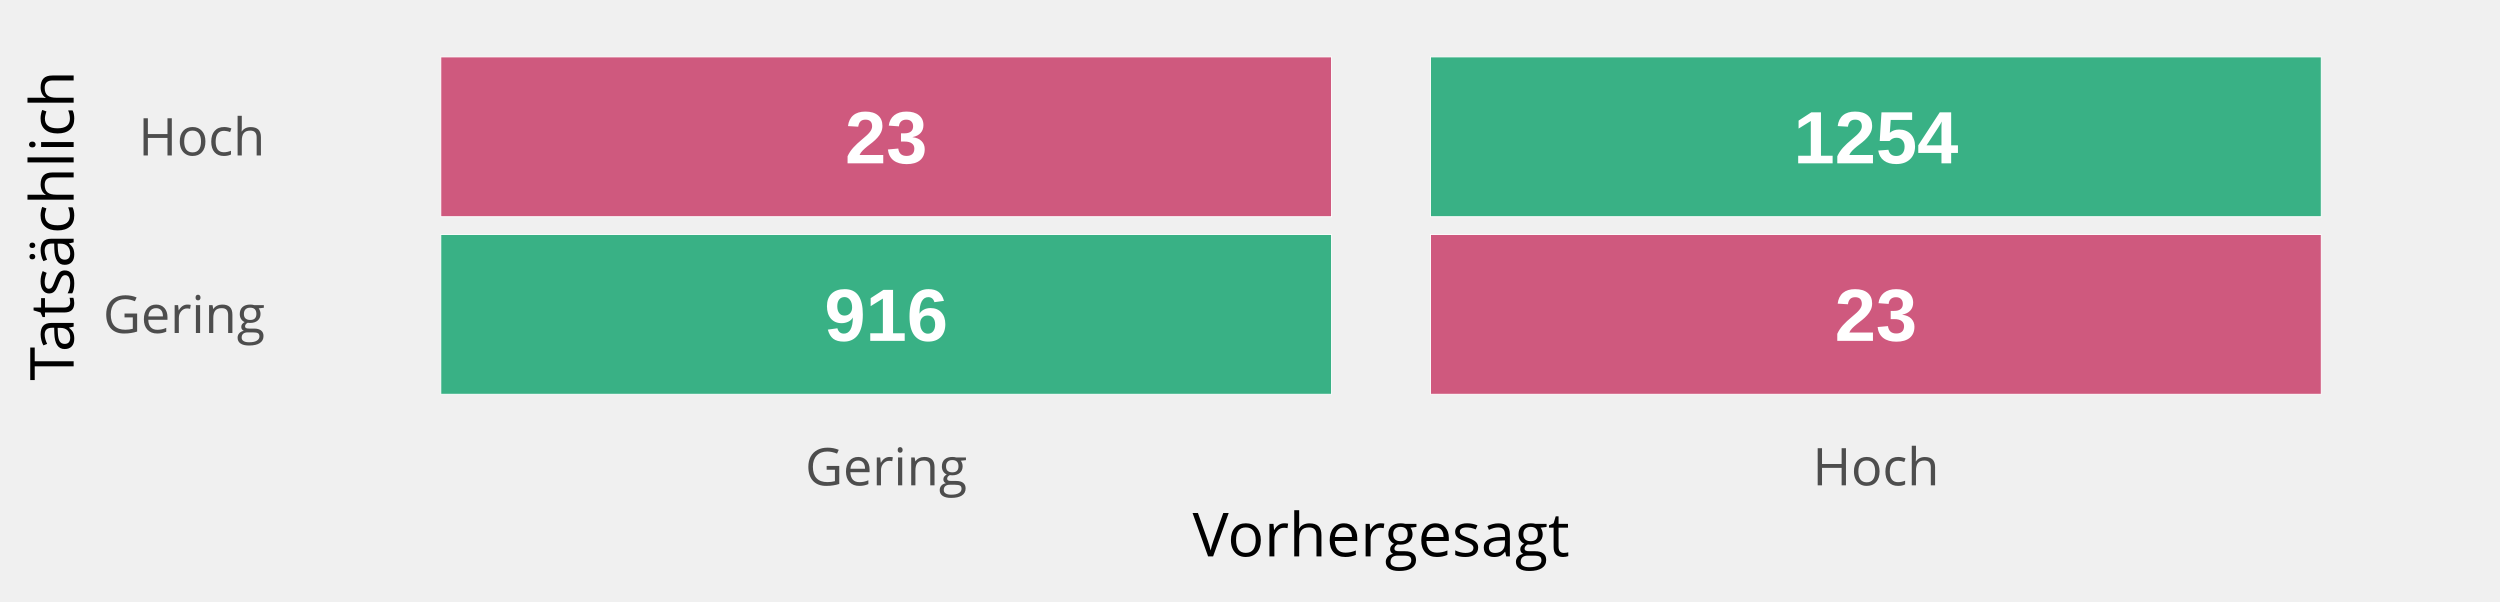
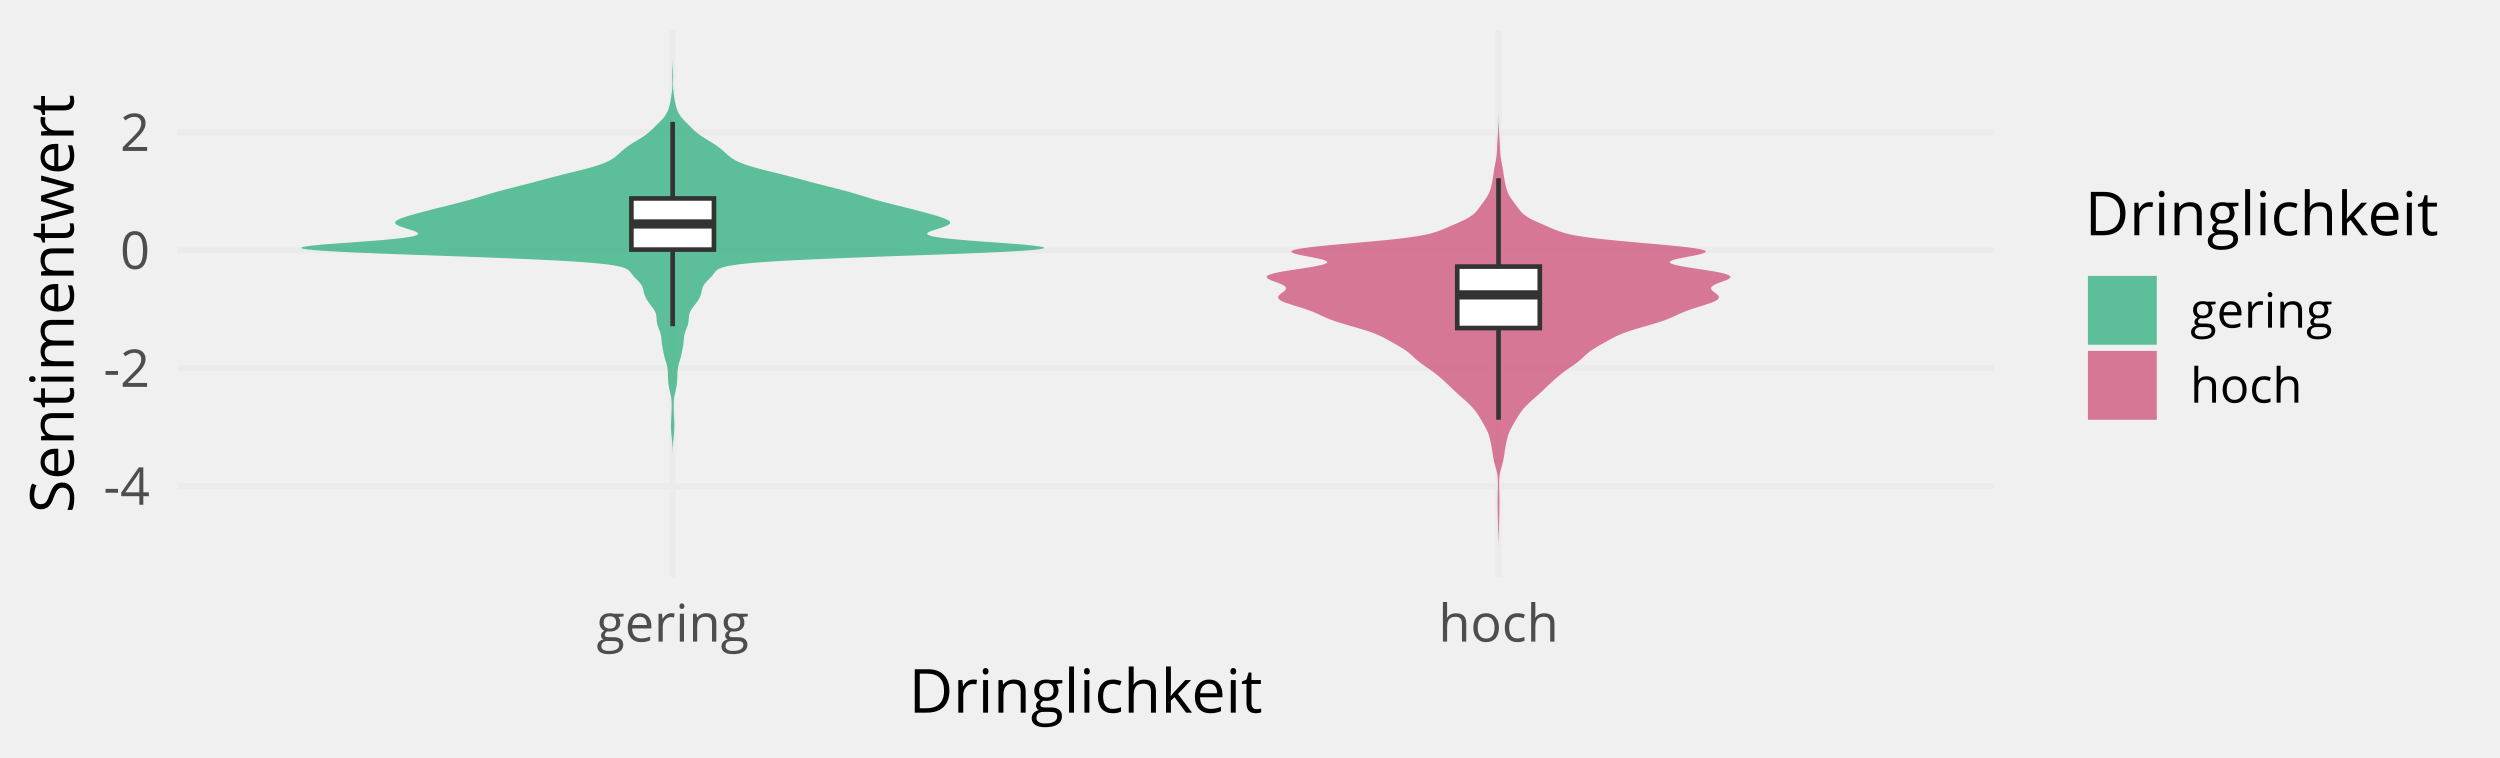
- <svg xmlns="http://www.w3.org/2000/svg" width="576.00pt" height="138.53pt" viewBox="0 0 576.00 138.53">
+ <svg xmlns="http://www.w3.org/2000/svg" width="576.00pt" height="174.53pt" viewBox="0 0 576.00 174.53">
  <g class="svglite">
    <defs>
      <style type="text/css">
    .svglite line, .svglite polyline, .svglite polygon, .svglite path, .svglite rect, .svglite circle {
      fill: none;
      stroke: #000000;
      stroke-linecap: round;
      stroke-linejoin: round;
      stroke-miterlimit: 10.00;
    }
    .svglite text {
      white-space: pre;
    }
    .svglite g.glyphgroup path {
      fill: inherit;
      stroke: none;
    }
  </style>
    </defs>
    <rect width="100%" height="100%" style="stroke: none; fill: none;" />
    <defs>
-       <clipPath id="cpMC4wMHw1NzYuMDB8MC4wMHwxMzguNTM=">
-         <rect x="0.00" y="0.00" width="576.00" height="138.53" />
+       <clipPath id="cpMC4wMHw1NzYuMDB8MC4wMHwxNzQuNTM=">
+         <rect x="0.00" y="0.00" width="576.00" height="174.53" />
      </clipPath>
    </defs>
-     <g clip-path="url(#cpMC4wMHw1NzYuMDB8MC4wMHwxMzguNTM=)">
-       <rect x="0.00" y="0.00" width="576.00" height="138.53" style="stroke-width: 1.36; stroke: none;" />
+     <g clip-path="url(#cpMC4wMHw1NzYuMDB8MC4wMHwxNzQuNTM=)">
+       <rect x="0" y="0" width="576.00" height="174.53" style="stroke-width: 1.36; stroke: none;" />
    </g>
    <defs>
-       <clipPath id="cpNjcuMzZ8NTY5LjAzfDYuOTd8OTYuOTg=">
-         <rect x="67.36" y="6.97" width="501.67" height="90.01" />
+       <clipPath id="cpNDAuODF8NDU5LjQzfDYuOTd8MTMyLjk4">
+         <rect x="40.81" y="6.97" width="418.62" height="126.01" />
      </clipPath>
    </defs>
-     <g clip-path="url(#cpNjcuMzZ8NTY5LjAzfDYuOTd8OTYuOTg=)">
-       <rect x="67.36" y="6.97" width="501.67" height="90.01" style="stroke-width: 1.36; stroke: none;" />
-       <rect x="329.59" y="13.11" width="205.23" height="36.82" style="stroke-width: 0.21; stroke: #FFFFFF; stroke-linecap: butt; stroke-linejoin: miter; fill: #39B185;" />
-       <rect x="101.56" y="13.11" width="205.23" height="36.82" style="stroke-width: 0.21; stroke: #FFFFFF; stroke-linecap: butt; stroke-linejoin: miter; fill: #CF597E;" />
-       <rect x="329.59" y="54.02" width="205.23" height="36.82" style="stroke-width: 0.21; stroke: #FFFFFF; stroke-linecap: butt; stroke-linejoin: miter; fill: #CF597E;" />
-       <rect x="101.56" y="54.02" width="205.23" height="36.82" style="stroke-width: 0.21; stroke: #FFFFFF; stroke-linecap: butt; stroke-linejoin: miter; fill: #39B185;" />
-       <text x="432.21" y="37.63" text-anchor="middle" style="font-size: 17.07px; font-weight: bold;fill: #FFFFFF; font-family: &quot;Arial&quot;;" textLength="37.94px" lengthAdjust="spacingAndGlyphs">1254</text>
-       <text x="204.18" y="37.63" text-anchor="middle" style="font-size: 17.07px; font-weight: bold;fill: #FFFFFF; font-family: &quot;Arial&quot;;" textLength="18.97px" lengthAdjust="spacingAndGlyphs">23</text>
-       <text x="432.21" y="78.54" text-anchor="middle" style="font-size: 17.07px; font-weight: bold;fill: #FFFFFF; font-family: &quot;Arial&quot;;" textLength="18.97px" lengthAdjust="spacingAndGlyphs">23</text>
-       <text x="204.18" y="78.54" text-anchor="middle" style="font-size: 17.07px; font-weight: bold;fill: #FFFFFF; font-family: &quot;Arial&quot;;" textLength="28.45px" lengthAdjust="spacingAndGlyphs">916</text>
+     <g clip-path="url(#cpNDAuODF8NDU5LjQzfDYuOTd8MTMyLjk4)">
+       <rect x="40.81" y="6.97" width="418.62" height="126.01" style="stroke-width: 1.36; stroke: none;" />
+       <polyline points="40.81,112.02 459.43,112.02 " style="stroke-width: 1.36; stroke: #EBEBEB; stroke-linecap: butt;" />
+       <polyline points="40.81,84.84 459.43,84.84 " style="stroke-width: 1.36; stroke: #EBEBEB; stroke-linecap: butt;" />
+       <polyline points="40.81,57.67 459.43,57.67 " style="stroke-width: 1.36; stroke: #EBEBEB; stroke-linecap: butt;" />
+       <polyline points="40.81,30.50 459.43,30.50 " style="stroke-width: 1.36; stroke: #EBEBEB; stroke-linecap: butt;" />
+       <polyline points="154.98,132.98 154.98,6.97 " style="stroke-width: 1.36; stroke: #EBEBEB; stroke-linecap: butt;" />
+       <polyline points="345.26,132.98 345.26,6.97 " style="stroke-width: 1.36; stroke: #EBEBEB; stroke-linecap: butt;" />
+       <polygon points="154.98,105.37 154.98,105.18 154.98,105.00 154.98,104.82 154.98,104.64 154.97,104.46 154.97,104.28 154.97,104.10 154.97,103.91 154.96,103.73 154.96,103.55 154.95,103.37 154.95,103.19 154.94,103.01 154.93,102.83 154.92,102.65 154.91,102.46 154.90,102.28 154.89,102.10 154.87,101.92 154.86,101.74 154.84,101.56 154.82,101.38 154.81,101.19 154.79,101.01 154.77,100.83 154.75,100.65 154.73,100.47 154.71,100.29 154.69,100.11 154.68,99.93 154.66,99.74 154.64,99.56 154.63,99.38 154.62,99.20 154.61,99.02 154.60,98.84 154.59,98.66 154.59,98.47 154.59,98.29 154.59,98.11 154.59,97.93 154.60,97.75 154.60,97.57 154.61,97.39 154.62,97.21 154.63,97.02 154.63,96.84 154.64,96.66 154.65,96.48 154.66,96.30 154.67,96.12 154.68,95.94 154.69,95.75 154.69,95.57 154.70,95.39 154.71,95.21 154.71,95.03 154.72,94.85 154.72,94.67 154.73,94.49 154.73,94.30 154.74,94.12 154.74,93.94 154.75,93.76 154.75,93.58 154.75,93.40 154.75,93.22 154.75,93.03 154.75,92.85 154.74,92.67 154.73,92.49 154.72,92.31 154.71,92.13 154.69,91.95 154.67,91.77 154.64,91.58 154.61,91.40 154.57,91.22 154.53,91.04 154.49,90.86 154.45,90.68 154.41,90.50 154.36,90.31 154.32,90.13 154.28,89.95 154.24,89.77 154.20,89.59 154.16,89.41 154.12,89.23 154.09,89.04 154.06,88.86 154.03,88.68 154.01,88.50 153.99,88.32 153.97,88.14 153.95,87.96 153.94,87.78 153.93,87.59 153.92,87.41 153.91,87.23 153.90,87.05 153.90,86.87 153.89,86.69 153.89,86.51 153.89,86.32 153.88,86.14 153.88,85.96 153.87,85.78 153.86,85.60 153.85,85.42 153.83,85.24 153.81,85.06 153.78,84.87 153.76,84.69 153.72,84.51 153.68,84.33 153.64,84.15 153.60,83.97 153.55,83.79 153.49,83.60 153.44,83.42 153.38,83.24 153.33,83.06 153.27,82.88 153.22,82.70 153.17,82.52 153.11,82.34 153.07,82.15 153.02,81.97 152.98,81.79 152.94,81.61 152.90,81.43 152.87,81.25 152.83,81.07 152.80,80.88 152.76,80.70 152.73,80.52 152.70,80.34 152.66,80.16 152.63,79.98 152.60,79.80 152.57,79.62 152.54,79.43 152.51,79.25 152.49,79.07 152.47,78.89 152.45,78.71 152.43,78.53 152.42,78.35 152.40,78.16 152.38,77.98 152.36,77.80 152.34,77.62 152.31,77.44 152.28,77.26 152.24,77.08 152.19,76.90 152.14,76.71 152.09,76.53 152.03,76.35 151.96,76.17 151.89,75.99 151.82,75.81 151.75,75.63 151.69,75.44 151.62,75.26 151.56,75.08 151.50,74.90 151.45,74.72 151.41,74.54 151.37,74.36 151.34,74.18 151.32,73.99 151.30,73.81 151.28,73.63 151.27,73.45 151.26,73.27 151.25,73.09 151.23,72.91 151.20,72.72 151.17,72.54 151.13,72.36 151.07,72.18 151.01,72.00 150.93,71.82 150.84,71.64 150.74,71.46 150.63,71.27 150.51,71.09 150.38,70.91 150.24,70.73 150.11,70.55 149.97,70.37 149.83,70.19 149.69,70.00 149.56,69.82 149.43,69.64 149.30,69.46 149.18,69.28 149.06,69.10 148.95,68.92 148.85,68.74 148.76,68.55 148.67,68.37 148.60,68.19 148.53,68.01 148.47,67.83 148.42,67.65 148.37,67.47 148.33,67.28 148.29,67.10 148.25,66.92 148.22,66.74 148.17,66.56 148.12,66.38 148.05,66.20 147.98,66.01 147.89,65.83 147.78,65.65 147.66,65.47 147.52,65.29 147.37,65.11 147.21,64.93 147.04,64.75 146.86,64.56 146.68,64.38 146.50,64.20 146.32,64.02 146.15,63.84 145.98,63.66 145.83,63.48 145.69,63.29 145.55,63.11 145.41,62.93 145.28,62.75 145.13,62.57 144.95,62.39 144.74,62.21 144.47,62.03 144.11,61.84 143.64,61.66 143.03,61.48 142.24,61.30 141.23,61.12 139.96,60.94 138.40,60.76 136.51,60.57 134.18,60.39 131.45,60.21 128.31,60.03 124.75,59.85 120.79,59.67 116.46,59.49 111.82,59.31 106.94,59.12 101.90,58.94 96.84,58.76 91.90,58.58 87.18,58.40 82.83,58.22 78.94,58.04 75.61,57.85 72.92,57.67 70.94,57.49 69.78,57.31 69.35,57.13 69.60,56.95 70.47,56.77 71.86,56.59 73.69,56.40 75.85,56.22 78.24,56.04 80.74,55.86 83.24,55.68 85.64,55.50 87.88,55.32 89.90,55.13 91.67,54.95 93.16,54.77 94.36,54.59 95.27,54.41 95.88,54.23 96.22,54.05 96.34,53.87 96.27,53.68 96.03,53.50 95.66,53.32 95.18,53.14 94.64,52.96 94.06,52.78 93.47,52.60 92.91,52.41 92.39,52.23 91.94,52.05 91.57,51.87 91.29,51.69 91.10,51.51 91.03,51.33 91.06,51.15 91.20,50.96 91.44,50.78 91.75,50.60 92.15,50.42 92.60,50.24 93.12,50.06 93.67,49.88 94.26,49.69 94.88,49.51 95.52,49.33 96.18,49.15 96.84,48.97 97.52,48.79 98.21,48.61 98.90,48.43 99.61,48.24 100.32,48.06 101.04,47.88 101.77,47.70 102.50,47.52 103.23,47.34 103.96,47.16 104.68,46.97 105.39,46.79 106.09,46.61 106.78,46.43 107.45,46.25 108.10,46.07 108.73,45.89 109.35,45.71 109.95,45.52 110.55,45.34 111.14,45.16 111.74,44.98 112.34,44.80 112.94,44.62 113.57,44.44 114.20,44.25 114.86,44.07 115.53,43.89 116.21,43.71 116.91,43.53 117.62,43.35 118.34,43.17 119.06,42.99 119.78,42.80 120.49,42.62 121.20,42.44 121.90,42.26 122.60,42.08 123.28,41.90 123.96,41.72 124.63,41.53 125.31,41.35 125.99,41.17 126.67,40.99 127.36,40.81 128.05,40.63 128.76,40.45 129.48,40.26 130.21,40.08 130.94,39.90 131.68,39.72 132.41,39.54 133.14,39.36 133.86,39.18 134.57,39.00 135.26,38.81 135.92,38.63 136.55,38.45 137.16,38.27 137.73,38.09 138.27,37.91 138.77,37.73 139.23,37.54 139.66,37.36 140.05,37.18 140.41,37.00 140.74,36.82 141.04,36.64 141.32,36.46 141.57,36.28 141.81,36.09 142.04,35.91 142.25,35.73 142.46,35.55 142.66,35.37 142.86,35.19 143.06,35.01 143.26,34.82 143.46,34.64 143.68,34.46 143.90,34.28 144.12,34.10 144.36,33.92 144.61,33.74 144.86,33.56 145.13,33.37 145.41,33.19 145.69,33.01 145.98,32.83 146.28,32.65 146.58,32.47 146.88,32.29 147.18,32.10 147.48,31.92 147.77,31.74 148.06,31.56 148.33,31.38 148.60,31.20 148.85,31.02 149.09,30.84 149.32,30.65 149.53,30.47 149.74,30.29 149.94,30.11 150.13,29.93 150.31,29.75 150.49,29.57 150.67,29.38 150.86,29.20 151.04,29.02 151.22,28.84 151.41,28.66 151.59,28.48 151.78,28.30 151.96,28.12 152.15,27.93 152.32,27.75 152.49,27.57 152.66,27.39 152.82,27.21 152.97,27.03 153.11,26.85 153.24,26.66 153.36,26.48 153.47,26.30 153.57,26.12 153.67,25.94 153.75,25.76 153.84,25.58 153.91,25.40 153.98,25.21 154.04,25.03 154.10,24.85 154.16,24.67 154.21,24.49 154.26,24.31 154.30,24.13 154.34,23.94 154.38,23.76 154.42,23.58 154.46,23.40 154.49,23.22 154.52,23.04 154.55,22.86 154.58,22.68 154.61,22.49 154.64,22.31 154.67,22.13 154.69,21.95 154.72,21.77 154.74,21.59 154.77,21.41 154.79,21.22 154.81,21.04 154.83,20.86 154.85,20.68 154.87,20.50 154.88,20.32 154.89,20.14 154.90,19.96 154.91,19.77 154.91,19.59 154.91,19.41 154.91,19.23 154.91,19.05 154.91,18.87 154.91,18.69 154.90,18.50 154.90,18.32 154.89,18.14 154.89,17.96 154.89,17.78 154.89,17.60 154.88,17.42 154.88,17.23 154.89,17.05 154.89,16.87 154.89,16.69 154.90,16.51 154.90,16.33 154.91,16.15 154.91,15.97 154.92,15.78 154.93,15.60 154.93,15.42 154.94,15.24 154.95,15.06 154.95,14.88 154.96,14.70 154.96,14.51 154.97,14.33 154.97,14.15 154.97,13.97 154.97,13.79 154.97,13.61 154.98,13.43 154.98,13.25 154.98,13.06 154.98,12.88 154.98,12.70 154.98,12.70 154.98,12.88 154.98,13.06 154.98,13.25 154.98,13.43 154.99,13.61 154.99,13.79 154.99,13.97 154.99,14.15 154.99,14.33 155.00,14.51 155.00,14.70 155.01,14.88 155.01,15.06 155.02,15.24 155.03,15.42 155.03,15.60 155.04,15.78 155.05,15.97 155.05,16.15 155.06,16.33 155.06,16.51 155.07,16.69 155.07,16.87 155.07,17.05 155.08,17.23 155.08,17.42 155.07,17.60 155.07,17.78 155.07,17.96 155.07,18.14 155.06,18.32 155.06,18.50 155.05,18.69 155.05,18.87 155.05,19.05 155.05,19.23 155.05,19.41 155.05,19.59 155.05,19.77 155.06,19.96 155.07,20.14 155.08,20.32 155.09,20.50 155.11,20.68 155.13,20.86 155.15,21.04 155.17,21.22 155.19,21.41 155.22,21.59 155.24,21.77 155.27,21.95 155.29,22.13 155.32,22.31 155.35,22.49 155.38,22.68 155.41,22.86 155.44,23.04 155.47,23.22 155.50,23.40 155.54,23.58 155.58,23.76 155.62,23.94 155.66,24.13 155.70,24.31 155.75,24.49 155.80,24.67 155.86,24.85 155.92,25.03 155.98,25.21 156.05,25.40 156.12,25.58 156.21,25.76 156.29,25.94 156.39,26.12 156.49,26.30 156.60,26.48 156.72,26.66 156.85,26.85 156.99,27.03 157.14,27.21 157.30,27.39 157.47,27.57 157.64,27.75 157.81,27.93 158.00,28.12 158.18,28.30 158.37,28.48 158.55,28.66 158.74,28.84 158.92,29.02 159.10,29.20 159.29,29.38 159.47,29.57 159.65,29.75 159.83,29.93 160.02,30.11 160.22,30.29 160.43,30.47 160.64,30.65 160.87,30.84 161.11,31.02 161.36,31.20 161.63,31.38 161.90,31.56 162.19,31.74 162.48,31.92 162.78,32.10 163.08,32.29 163.38,32.47 163.68,32.65 163.98,32.83 164.27,33.01 164.55,33.19 164.83,33.37 165.09,33.56 165.35,33.74 165.60,33.92 165.84,34.10 166.06,34.28 166.28,34.46 166.50,34.64 166.70,34.82 166.90,35.01 167.10,35.19 167.30,35.37 167.50,35.55 167.71,35.73 167.92,35.91 168.15,36.09 168.39,36.28 168.64,36.46 168.92,36.64 169.22,36.82 169.55,37.00 169.91,37.18 170.30,37.36 170.73,37.54 171.19,37.73 171.69,37.91 172.23,38.09 172.80,38.27 173.41,38.45 174.04,38.63 174.70,38.81 175.39,39.00 176.10,39.18 176.82,39.36 177.55,39.54 178.28,39.72 179.02,39.90 179.75,40.08 180.48,40.26 181.20,40.45 181.91,40.63 182.60,40.81 183.29,40.99 183.97,41.17 184.65,41.35 185.33,41.53 186.00,41.72 186.68,41.90 187.36,42.08 188.06,42.26 188.76,42.44 189.47,42.62 190.18,42.80 190.90,42.99 191.62,43.17 192.34,43.35 193.05,43.53 193.75,43.71 194.43,43.89 195.10,44.07 195.76,44.25 196.39,44.44 197.02,44.62 197.62,44.80 198.22,44.98 198.82,45.16 199.41,45.34 200.01,45.52 200.61,45.71 201.23,45.89 201.86,46.07 202.51,46.25 203.18,46.43 203.87,46.61 204.57,46.79 205.28,46.97 206.00,47.16 206.73,47.34 207.46,47.52 208.19,47.70 208.92,47.88 209.64,48.06 210.35,48.24 211.06,48.43 211.75,48.61 212.44,48.79 213.12,48.97 213.78,49.15 214.44,49.33 215.08,49.51 215.70,49.69 216.29,49.88 216.84,50.06 217.36,50.24 217.81,50.42 218.21,50.60 218.52,50.78 218.76,50.96 218.90,51.15 218.93,51.33 218.86,51.51 218.67,51.69 218.39,51.87 218.02,52.05 217.57,52.23 217.05,52.41 216.49,52.60 215.90,52.78 215.32,52.96 214.78,53.14 214.30,53.32 213.93,53.50 213.69,53.68 213.62,53.87 213.74,54.05 214.08,54.23 214.69,54.41 215.60,54.59 216.80,54.77 218.29,54.95 220.06,55.13 222.08,55.32 224.32,55.50 226.72,55.68 229.22,55.86 231.72,56.04 234.11,56.22 236.27,56.40 238.10,56.59 239.49,56.77 240.36,56.95 240.61,57.13 240.18,57.31 239.02,57.49 237.04,57.67 234.35,57.85 231.02,58.04 227.13,58.22 222.78,58.40 218.06,58.58 213.12,58.76 208.06,58.94 203.02,59.12 198.14,59.31 193.50,59.49 189.17,59.67 185.21,59.85 181.65,60.03 178.51,60.21 175.78,60.39 173.45,60.57 171.56,60.76 170.00,60.94 168.73,61.12 167.72,61.30 166.93,61.48 166.32,61.66 165.85,61.84 165.49,62.03 165.22,62.21 165.01,62.39 164.83,62.57 164.68,62.75 164.55,62.93 164.41,63.11 164.27,63.29 164.13,63.48 163.98,63.66 163.81,63.84 163.64,64.02 163.46,64.20 163.28,64.38 163.10,64.56 162.92,64.75 162.75,64.93 162.59,65.11 162.44,65.29 162.30,65.47 162.18,65.65 162.07,65.83 161.98,66.01 161.90,66.20 161.84,66.38 161.79,66.56 161.74,66.74 161.71,66.92 161.67,67.10 161.63,67.28 161.59,67.47 161.54,67.65 161.49,67.83 161.43,68.01 161.36,68.19 161.29,68.37 161.20,68.55 161.11,68.74 161.00,68.92 160.90,69.10 160.78,69.28 160.66,69.46 160.53,69.64 160.40,69.82 160.27,70.00 160.13,70.19 159.99,70.37 159.85,70.55 159.72,70.73 159.58,70.91 159.45,71.09 159.33,71.27 159.22,71.46 159.12,71.64 159.03,71.82 158.95,72.00 158.89,72.18 158.83,72.36 158.79,72.54 158.76,72.72 158.73,72.91 158.71,73.09 158.70,73.27 158.69,73.45 158.67,73.63 158.66,73.81 158.64,73.99 158.62,74.18 158.59,74.36 158.55,74.54 158.51,74.72 158.46,74.90 158.40,75.08 158.34,75.26 158.27,75.44 158.21,75.63 158.14,75.81 158.07,75.99 158.00,76.17 157.93,76.35 157.87,76.53 157.82,76.71 157.77,76.90 157.72,77.08 157.68,77.26 157.65,77.44 157.62,77.62 157.60,77.80 157.58,77.98 157.56,78.16 157.54,78.35 157.53,78.53 157.51,78.71 157.49,78.89 157.47,79.07 157.45,79.25 157.42,79.43 157.39,79.62 157.36,79.80 157.33,79.98 157.30,80.16 157.26,80.34 157.23,80.52 157.20,80.70 157.16,80.88 157.13,81.07 157.09,81.25 157.06,81.43 157.02,81.61 156.98,81.79 156.94,81.97 156.89,82.15 156.85,82.34 156.79,82.52 156.74,82.70 156.69,82.88 156.63,83.06 156.58,83.24 156.52,83.42 156.47,83.60 156.41,83.79 156.36,83.97 156.32,84.15 156.28,84.33 156.24,84.51 156.20,84.69 156.18,84.87 156.15,85.06 156.13,85.24 156.11,85.42 156.10,85.60 156.09,85.78 156.08,85.96 156.08,86.14 156.07,86.32 156.07,86.51 156.07,86.69 156.06,86.87 156.06,87.05 156.05,87.23 156.04,87.41 156.03,87.59 156.02,87.78 156.01,87.96 155.99,88.14 155.97,88.32 155.95,88.50 155.93,88.68 155.90,88.86 155.87,89.04 155.84,89.23 155.80,89.41 155.76,89.59 155.72,89.77 155.68,89.95 155.64,90.13 155.60,90.31 155.55,90.50 155.51,90.68 155.47,90.86 155.43,91.04 155.39,91.22 155.35,91.40 155.32,91.58 155.29,91.77 155.27,91.95 155.25,92.13 155.24,92.31 155.23,92.49 155.22,92.67 155.21,92.85 155.21,93.03 155.21,93.22 155.21,93.40 155.21,93.58 155.21,93.76 155.22,93.94 155.22,94.12 155.23,94.30 155.23,94.49 155.24,94.67 155.24,94.85 155.25,95.03 155.25,95.21 155.26,95.39 155.27,95.57 155.27,95.75 155.28,95.94 155.29,96.12 155.30,96.30 155.31,96.48 155.32,96.66 155.33,96.84 155.33,97.02 155.34,97.21 155.35,97.39 155.36,97.57 155.36,97.75 155.37,97.93 155.37,98.11 155.37,98.29 155.37,98.47 155.37,98.66 155.36,98.84 155.35,99.02 155.34,99.20 155.33,99.38 155.32,99.56 155.30,99.74 155.28,99.93 155.27,100.11 155.25,100.29 155.23,100.47 155.21,100.65 155.19,100.83 155.17,101.01 155.15,101.19 155.14,101.38 155.12,101.56 155.10,101.74 155.09,101.92 155.07,102.10 155.06,102.28 155.05,102.46 155.04,102.65 155.03,102.83 155.02,103.01 155.01,103.19 155.01,103.37 155.00,103.55 155.00,103.73 154.99,103.91 154.99,104.10 154.99,104.28 154.99,104.46 154.98,104.64 154.98,104.82 154.98,105.00 154.98,105.18 154.98,105.37 154.98,105.37 " style="stroke-width: 1.07; stroke: none; stroke-linecap: butt; fill: #39B185; fill-opacity: 0.80;" />
+       <polygon points="345.26,127.25 345.26,127.05 345.26,126.85 345.26,126.65 345.26,126.45 345.26,126.25 345.26,126.05 345.25,125.85 345.25,125.65 345.25,125.45 345.25,125.25 345.25,125.05 345.24,124.85 345.24,124.65 345.23,124.45 345.23,124.25 345.22,124.05 345.22,123.85 345.21,123.65 345.21,123.45 345.20,123.25 345.20,123.05 345.19,122.85 345.19,122.65 345.18,122.45 345.17,122.25 345.17,122.05 345.16,121.85 345.16,121.65 345.16,121.45 345.15,121.25 345.15,121.05 345.14,120.85 345.14,120.65 345.13,120.45 345.13,120.25 345.12,120.05 345.12,119.85 345.11,119.65 345.11,119.44 345.10,119.24 345.10,119.04 345.09,118.84 345.09,118.64 345.08,118.44 345.08,118.24 345.07,118.04 345.07,117.84 345.07,117.64 345.06,117.44 345.06,117.24 345.06,117.04 345.06,116.84 345.06,116.64 345.05,116.44 345.05,116.24 345.05,116.04 345.05,115.84 345.05,115.64 345.05,115.44 345.05,115.24 345.06,115.04 345.06,114.84 345.06,114.64 345.06,114.44 345.06,114.24 345.07,114.04 345.07,113.84 345.07,113.64 345.08,113.44 345.08,113.24 345.09,113.04 345.09,112.84 345.10,112.64 345.10,112.44 345.11,112.24 345.11,112.04 345.12,111.84 345.12,111.64 345.12,111.44 345.12,111.23 345.12,111.03 345.12,110.83 345.11,110.63 345.11,110.43 345.09,110.23 345.08,110.03 345.06,109.83 345.04,109.63 345.01,109.43 344.97,109.23 344.93,109.03 344.89,108.83 344.85,108.63 344.80,108.43 344.74,108.23 344.69,108.03 344.63,107.83 344.57,107.63 344.52,107.43 344.46,107.23 344.40,107.03 344.35,106.83 344.30,106.63 344.25,106.43 344.21,106.23 344.16,106.03 344.12,105.83 344.08,105.63 344.05,105.43 344.02,105.23 343.98,105.03 343.95,104.83 343.92,104.63 343.89,104.43 343.86,104.23 343.83,104.03 343.80,103.83 343.77,103.63 343.74,103.43 343.71,103.23 343.67,103.02 343.63,102.82 343.60,102.62 343.56,102.42 343.52,102.22 343.48,102.02 343.43,101.82 343.39,101.62 343.34,101.42 343.30,101.22 343.25,101.02 343.19,100.82 343.14,100.62 343.08,100.42 343.02,100.22 342.95,100.02 342.87,99.82 342.79,99.62 342.71,99.42 342.62,99.22 342.52,99.02 342.42,98.82 342.32,98.62 342.21,98.42 342.10,98.22 341.99,98.02 341.87,97.82 341.76,97.62 341.64,97.42 341.53,97.22 341.41,97.02 341.30,96.82 341.18,96.62 341.06,96.42 340.95,96.22 340.82,96.02 340.70,95.82 340.57,95.62 340.44,95.42 340.30,95.22 340.16,95.02 340.01,94.81 339.86,94.61 339.70,94.41 339.53,94.21 339.35,94.01 339.17,93.81 338.99,93.61 338.79,93.41 338.60,93.21 338.39,93.01 338.18,92.81 337.97,92.61 337.75,92.41 337.53,92.21 337.30,92.01 337.08,91.81 336.85,91.61 336.62,91.41 336.40,91.21 336.17,91.01 335.95,90.81 335.73,90.61 335.51,90.41 335.30,90.21 335.08,90.01 334.87,89.81 334.66,89.61 334.46,89.41 334.25,89.21 334.04,89.01 333.83,88.81 333.62,88.61 333.40,88.41 333.19,88.21 332.97,88.01 332.75,87.81 332.53,87.61 332.31,87.41 332.08,87.21 331.85,87.01 331.61,86.81 331.37,86.60 331.13,86.40 330.88,86.20 330.63,86.00 330.36,85.80 330.09,85.60 329.82,85.40 329.54,85.20 329.25,85.00 328.96,84.80 328.67,84.60 328.37,84.40 328.08,84.20 327.80,84.00 327.52,83.80 327.25,83.60 326.99,83.40 326.74,83.20 326.50,83.00 326.27,82.80 326.05,82.60 325.84,82.40 325.62,82.20 325.41,82.00 325.20,81.80 324.97,81.60 324.74,81.40 324.50,81.20 324.24,81.00 323.96,80.80 323.67,80.60 323.37,80.40 323.05,80.20 322.72,80.00 322.38,79.80 322.03,79.60 321.68,79.40 321.33,79.20 320.98,79.00 320.62,78.80 320.26,78.60 319.90,78.39 319.54,78.19 319.17,77.99 318.78,77.79 318.38,77.59 317.96,77.39 317.52,77.19 317.05,76.99 316.55,76.79 316.02,76.59 315.45,76.39 314.86,76.19 314.24,75.99 313.58,75.79 312.91,75.59 312.23,75.39 311.53,75.19 310.83,74.99 310.14,74.79 309.47,74.59 308.81,74.39 308.18,74.19 307.58,73.99 307.01,73.79 306.48,73.59 305.97,73.39 305.50,73.19 305.04,72.99 304.61,72.79 304.18,72.59 303.75,72.39 303.30,72.19 302.84,71.99 302.35,71.79 301.83,71.59 301.28,71.39 300.70,71.19 300.08,70.99 299.44,70.79 298.79,70.59 298.14,70.39 297.50,70.18 296.89,69.98 296.32,69.78 295.81,69.58 295.36,69.38 295.01,69.18 294.74,68.98 294.57,68.78 294.49,68.58 294.50,68.38 294.59,68.18 294.75,67.98 294.96,67.78 295.22,67.58 295.49,67.38 295.75,67.18 295.98,66.98 296.16,66.78 296.27,66.58 296.30,66.38 296.23,66.18 296.07,65.98 295.79,65.78 295.42,65.58 294.97,65.38 294.47,65.18 293.93,64.98 293.39,64.78 292.88,64.58 292.43,64.38 292.08,64.18 291.87,63.98 291.82,63.78 291.94,63.58 292.25,63.38 292.76,63.18 293.46,62.98 294.34,62.78 295.39,62.58 296.58,62.38 297.85,62.18 299.17,61.98 300.49,61.77 301.75,61.57 302.91,61.37 303.94,61.17 304.78,60.97 305.38,60.77 305.72,60.57 305.80,60.37 305.63,60.17 305.21,59.97 304.58,59.77 303.75,59.57 302.79,59.37 301.74,59.17 300.67,58.97 299.67,58.77 298.80,58.57 298.11,58.37 297.67,58.17 297.50,57.97 297.66,57.77 298.15,57.57 299.03,57.37 300.24,57.17 301.75,56.97 303.51,56.77 305.49,56.57 307.63,56.37 309.87,56.17 312.15,55.97 314.43,55.77 316.63,55.57 318.72,55.37 320.68,55.17 322.47,54.97 324.10,54.77 325.55,54.57 326.83,54.37 327.94,54.17 328.89,53.97 329.71,53.77 330.43,53.56 331.06,53.36 331.63,53.16 332.15,52.96 332.64,52.76 333.11,52.56 333.57,52.36 334.02,52.16 334.48,51.96 334.94,51.76 335.40,51.56 335.86,51.36 336.31,51.16 336.75,50.96 337.18,50.76 337.58,50.56 337.96,50.36 338.31,50.16 338.64,49.96 338.94,49.76 339.22,49.56 339.47,49.36 339.69,49.16 339.90,48.96 340.09,48.76 340.26,48.56 340.42,48.36 340.58,48.16 340.73,47.96 340.88,47.76 341.02,47.56 341.17,47.36 341.31,47.16 341.46,46.96 341.61,46.76 341.76,46.56 341.91,46.36 342.05,46.16 342.20,45.96 342.33,45.76 342.47,45.56 342.59,45.35 342.71,45.15 342.83,44.95 342.93,44.75 343.03,44.55 343.12,44.35 343.20,44.15 343.27,43.95 343.34,43.75 343.40,43.55 343.46,43.35 343.52,43.15 343.57,42.95 343.62,42.75 343.66,42.55 343.71,42.35 343.75,42.15 343.79,41.95 343.83,41.75 343.86,41.55 343.90,41.35 343.93,41.15 343.97,40.95 344.00,40.75 344.03,40.55 344.06,40.35 344.09,40.15 344.11,39.95 344.14,39.75 344.17,39.55 344.20,39.35 344.23,39.15 344.26,38.95 344.30,38.75 344.33,38.55 344.37,38.35 344.41,38.15 344.45,37.95 344.49,37.75 344.53,37.55 344.57,37.35 344.61,37.14 344.65,36.94 344.68,36.74 344.71,36.54 344.74,36.34 344.77,36.14 344.80,35.94 344.82,35.74 344.84,35.54 344.86,35.34 344.87,35.14 344.88,34.94 344.89,34.74 344.91,34.54 344.92,34.34 344.92,34.14 344.93,33.94 344.94,33.74 344.95,33.54 344.96,33.34 344.97,33.14 344.98,32.94 344.99,32.74 345.01,32.54 345.02,32.34 345.03,32.14 345.04,31.94 345.05,31.74 345.07,31.54 345.08,31.34 345.09,31.14 345.10,30.94 345.11,30.74 345.12,30.54 345.13,30.34 345.14,30.14 345.15,29.94 345.16,29.74 345.17,29.54 345.18,29.34 345.19,29.14 345.20,28.93 345.20,28.73 345.21,28.53 345.22,28.33 345.22,28.13 345.23,27.93 345.23,27.73 345.24,27.53 345.24,27.33 345.24,27.13 345.25,26.93 345.25,26.73 345.25,26.53 345.25,26.33 345.26,26.13 345.26,25.93 345.26,25.73 345.26,25.53 345.26,25.33 345.26,25.13 345.26,24.93 345.26,24.93 345.26,25.13 345.26,25.33 345.26,25.53 345.26,25.73 345.26,25.93 345.26,26.13 345.27,26.33 345.27,26.53 345.27,26.73 345.27,26.93 345.27,27.13 345.28,27.33 345.28,27.53 345.29,27.73 345.29,27.93 345.30,28.13 345.30,28.33 345.31,28.53 345.32,28.73 345.32,28.93 345.33,29.14 345.34,29.34 345.35,29.54 345.36,29.74 345.37,29.94 345.37,30.14 345.38,30.34 345.40,30.54 345.41,30.74 345.42,30.94 345.43,31.14 345.44,31.34 345.45,31.54 345.46,31.74 345.48,31.94 345.49,32.14 345.50,32.34 345.51,32.54 345.52,32.74 345.54,32.94 345.55,33.14 345.56,33.34 345.57,33.54 345.58,33.74 345.59,33.94 345.60,34.14 345.60,34.34 345.61,34.54 345.62,34.74 345.64,34.94 345.65,35.14 345.66,35.34 345.68,35.54 345.70,35.74 345.72,35.94 345.75,36.14 345.77,36.34 345.81,36.54 345.84,36.74 345.87,36.94 345.91,37.14 345.95,37.35 345.99,37.55 346.03,37.75 346.07,37.95 346.11,38.15 346.15,38.35 346.19,38.55 346.22,38.75 346.26,38.95 346.29,39.15 346.32,39.35 346.35,39.55 346.38,39.75 346.41,39.95 346.43,40.15 346.46,40.35 346.49,40.55 346.52,40.75 346.55,40.95 346.59,41.15 346.62,41.35 346.66,41.55 346.69,41.75 346.73,41.95 346.77,42.15 346.81,42.35 346.86,42.55 346.90,42.75 346.95,42.95 347.00,43.15 347.06,43.35 347.12,43.55 347.18,43.75 347.25,43.95 347.32,44.15 347.40,44.35 347.49,44.55 347.59,44.75 347.69,44.95 347.81,45.15 347.93,45.35 348.05,45.56 348.19,45.76 348.32,45.96 348.47,46.16 348.61,46.36 348.76,46.56 348.91,46.76 349.06,46.96 349.20,47.16 349.35,47.36 349.50,47.56 349.64,47.76 349.79,47.96 349.94,48.16 350.10,48.36 350.26,48.56 350.43,48.76 350.62,48.96 350.82,49.16 351.05,49.36 351.30,49.56 351.58,49.76 351.88,49.96 352.21,50.16 352.56,50.36 352.94,50.56 353.34,50.76 353.77,50.96 354.21,51.16 354.66,51.36 355.12,51.56 355.58,51.76 356.04,51.96 356.49,52.16 356.95,52.36 357.41,52.56 357.88,52.76 358.37,52.96 358.89,53.16 359.46,53.36 360.09,53.56 360.81,53.77 361.63,53.97 362.58,54.17 363.69,54.37 364.97,54.57 366.42,54.77 368.05,54.97 369.84,55.17 371.80,55.37 373.89,55.57 376.09,55.77 378.37,55.97 380.65,56.17 382.89,56.37 385.03,56.57 387.01,56.77 388.77,56.97 390.28,57.17 391.49,57.37 392.37,57.57 392.86,57.77 393.02,57.97 392.85,58.17 392.41,58.37 391.72,58.57 390.84,58.77 389.84,58.97 388.78,59.17 387.73,59.37 386.77,59.57 385.94,59.77 385.31,59.97 384.89,60.17 384.71,60.37 384.80,60.57 385.14,60.77 385.74,60.97 386.58,61.17 387.60,61.37 388.77,61.57 390.03,61.77 391.35,61.98 392.67,62.18 393.94,62.38 395.13,62.58 396.18,62.78 397.06,62.98 397.76,63.18 398.27,63.38 398.58,63.58 398.70,63.78 398.65,63.98 398.44,64.18 398.09,64.38 397.64,64.58 397.13,64.78 396.59,64.98 396.05,65.18 395.55,65.38 395.10,65.58 394.73,65.78 394.45,65.98 394.29,66.18 394.22,66.38 394.25,66.58 394.36,66.78 394.54,66.98 394.77,67.18 395.03,67.38 395.30,67.58 395.56,67.78 395.77,67.98 395.93,68.18 396.02,68.38 396.03,68.58 395.95,68.78 395.78,68.98 395.51,69.18 395.16,69.38 394.71,69.58 394.20,69.78 393.63,69.98 393.02,70.18 392.38,70.39 391.73,70.59 391.08,70.79 390.44,70.99 389.82,71.19 389.24,71.39 388.69,71.59 388.17,71.79 387.68,71.99 387.22,72.19 386.77,72.39 386.34,72.59 385.91,72.79 385.47,72.99 385.02,73.19 384.54,73.39 384.04,73.59 383.51,73.79 382.94,73.99 382.34,74.19 381.71,74.39 381.05,74.59 380.38,74.79 379.69,74.99 378.99,75.19 378.29,75.39 377.61,75.59 376.94,75.79 376.28,75.99 375.66,76.19 375.06,76.39 374.50,76.59 373.97,76.79 373.47,76.99 373.00,77.19 372.56,77.39 372.14,77.59 371.73,77.79 371.35,77.99 370.98,78.19 370.61,78.39 370.26,78.60 369.90,78.80 369.54,79.00 369.19,79.20 368.84,79.40 368.48,79.60 368.14,79.80 367.80,80.00 367.47,80.20 367.15,80.40 366.85,80.60 366.56,80.80 366.28,81.00 366.02,81.20 365.78,81.40 365.55,81.60 365.32,81.80 365.11,82.00 364.90,82.20 364.68,82.40 364.47,82.60 364.25,82.80 364.02,83.00 363.78,83.20 363.53,83.40 363.27,83.60 363.00,83.80 362.72,84.00 362.44,84.20 362.15,84.40 361.85,84.60 361.56,84.80 361.27,85.00 360.98,85.20 360.70,85.40 360.43,85.60 360.16,85.80 359.89,86.00 359.64,86.20 359.39,86.40 359.15,86.60 358.91,86.81 358.67,87.01 358.44,87.21 358.21,87.41 357.99,87.61 357.77,87.81 357.55,88.01 357.33,88.21 357.12,88.41 356.90,88.61 356.69,88.81 356.48,89.01 356.27,89.21 356.06,89.41 355.85,89.61 355.65,89.81 355.43,90.01 355.22,90.21 355.01,90.41 354.79,90.61 354.57,90.81 354.35,91.01 354.12,91.21 353.90,91.41 353.67,91.61 353.44,91.81 353.22,92.01 352.99,92.21 352.77,92.41 352.55,92.61 352.34,92.81 352.13,93.01 351.92,93.21 351.73,93.41 351.53,93.61 351.35,93.81 351.17,94.01 350.99,94.21 350.82,94.41 350.66,94.61 350.51,94.81 350.36,95.02 350.22,95.22 350.08,95.42 349.95,95.62 349.82,95.82 349.70,96.02 349.57,96.22 349.46,96.42 349.34,96.62 349.22,96.82 349.11,97.02 348.99,97.22 348.88,97.42 348.76,97.62 348.65,97.82 348.53,98.02 348.42,98.22 348.31,98.42 348.20,98.62 348.10,98.82 348.00,99.02 347.90,99.22 347.81,99.42 347.73,99.62 347.65,99.82 347.57,100.02 347.50,100.22 347.44,100.42 347.38,100.62 347.33,100.82 347.27,101.02 347.22,101.22 347.18,101.42 347.13,101.62 347.09,101.82 347.04,102.02 347.00,102.22 346.96,102.42 346.92,102.62 346.89,102.82 346.85,103.02 346.81,103.23 346.78,103.43 346.75,103.63 346.72,103.83 346.69,104.03 346.66,104.23 346.63,104.43 346.60,104.63 346.57,104.83 346.54,105.03 346.50,105.23 346.47,105.43 346.44,105.63 346.40,105.83 346.36,106.03 346.31,106.23 346.27,106.43 346.22,106.63 346.17,106.83 346.12,107.03 346.06,107.23 346.00,107.43 345.95,107.63 345.89,107.83 345.83,108.03 345.78,108.23 345.72,108.43 345.67,108.63 345.63,108.83 345.58,109.03 345.55,109.23 345.51,109.43 345.48,109.63 345.46,109.83 345.44,110.03 345.42,110.23 345.41,110.43 345.40,110.63 345.40,110.83 345.40,111.03 345.40,111.23 345.40,111.44 345.40,111.64 345.40,111.84 345.41,112.04 345.41,112.24 345.42,112.44 345.42,112.64 345.43,112.84 345.43,113.04 345.44,113.24 345.44,113.44 345.45,113.64 345.45,113.84 345.45,114.04 345.46,114.24 345.46,114.44 345.46,114.64 345.46,114.84 345.46,115.04 345.46,115.24 345.47,115.44 345.47,115.64 345.47,115.84 345.47,116.04 345.47,116.24 345.46,116.44 345.46,116.64 345.46,116.84 345.46,117.04 345.46,117.24 345.46,117.44 345.45,117.64 345.45,117.84 345.45,118.04 345.44,118.24 345.44,118.44 345.43,118.64 345.43,118.84 345.42,119.04 345.42,119.24 345.41,119.44 345.41,119.65 345.40,119.85 345.40,120.05 345.39,120.25 345.39,120.45 345.38,120.65 345.38,120.85 345.37,121.05 345.37,121.25 345.36,121.45 345.36,121.65 345.36,121.85 345.35,122.05 345.35,122.25 345.34,122.45 345.33,122.65 345.33,122.85 345.32,123.05 345.32,123.25 345.31,123.45 345.31,123.65 345.30,123.85 345.29,124.05 345.29,124.25 345.29,124.45 345.28,124.65 345.28,124.85 345.27,125.05 345.27,125.25 345.27,125.45 345.27,125.65 345.27,125.85 345.26,126.05 345.26,126.25 345.26,126.45 345.26,126.65 345.26,126.85 345.26,127.05 345.26,127.25 345.26,127.25 " style="stroke-width: 1.07; stroke: none; stroke-linecap: butt; fill: #CF597E; fill-opacity: 0.80;" />
+       <line x1="154.98" y1="45.72" x2="154.98" y2="28.08" style="stroke-width: 1.07; stroke: #333333; stroke-linecap: butt;" />
+       <line x1="154.98" y1="57.51" x2="154.98" y2="75.15" style="stroke-width: 1.07; stroke: #333333; stroke-linecap: butt;" />
+       <polygon points="145.47,45.72 145.47,57.51 164.49,57.51 164.49,45.72 145.47,45.72 " style="stroke-width: 1.07; stroke: #333333; stroke-linecap: butt; stroke-linejoin: miter; fill: #FFFFFF;" />
+       <line x1="145.47" y1="51.60" x2="164.49" y2="51.60" style="stroke-width: 2.13; stroke: #333333; stroke-linecap: butt; stroke-linejoin: miter;" />
+       <line x1="345.26" y1="61.42" x2="345.26" y2="41.05" style="stroke-width: 1.07; stroke: #333333; stroke-linecap: butt;" />
+       <line x1="345.26" y1="75.58" x2="345.26" y2="96.70" style="stroke-width: 1.07; stroke: #333333; stroke-linecap: butt;" />
+       <polygon points="335.75,61.42 335.75,75.58 354.77,75.58 354.77,61.42 335.75,61.42 " style="stroke-width: 1.07; stroke: #333333; stroke-linecap: butt; stroke-linejoin: miter; fill: #FFFFFF;" />
+       <line x1="335.75" y1="67.94" x2="354.77" y2="67.94" style="stroke-width: 2.13; stroke: #333333; stroke-linecap: butt; stroke-linejoin: miter;" />
    </g>
-     <g clip-path="url(#cpMC4wMHw1NzYuMDB8MC4wMHwxMzguNTM=)">
-       <text x="61.08" y="76.72" text-anchor="end" style="font-size: 12.00px;fill: #4D4D4D; font-family: &quot;Open Sans&quot;;" textLength="37.27px" lengthAdjust="spacingAndGlyphs">Gering</text>
-       <text x="61.08" y="35.81" text-anchor="end" style="font-size: 12.00px;fill: #4D4D4D; font-family: &quot;Open Sans&quot;;" textLength="29.17px" lengthAdjust="spacingAndGlyphs">Hoch</text>
-       <text x="204.18" y="111.83" text-anchor="middle" style="font-size: 12.00px;fill: #4D4D4D; font-family: &quot;Open Sans&quot;;" textLength="37.27px" lengthAdjust="spacingAndGlyphs">Gering</text>
-       <text x="432.21" y="111.83" text-anchor="middle" style="font-size: 12.00px;fill: #4D4D4D; font-family: &quot;Open Sans&quot;;" textLength="29.17px" lengthAdjust="spacingAndGlyphs">Hoch</text>
-       <text x="318.19" y="128.19" text-anchor="middle" style="font-size: 14.00px; font-family: &quot;Open Sans&quot;;" textLength="87.17px" lengthAdjust="spacingAndGlyphs">Vorhergesagt</text>
-       <text transform="translate(16.97,51.98) rotate(-90)" text-anchor="middle" style="font-size: 14.00px; font-family: &quot;Open Sans&quot;;" textLength="72.59px" lengthAdjust="spacingAndGlyphs">Tatsächlich</text>
+     <g clip-path="url(#cpMC4wMHw1NzYuMDB8MC4wMHwxNzQuNTM=)">
+       <text x="34.54" y="116.30" text-anchor="end" style="font-size: 12.00px;fill: #4D4D4D; font-family: &quot;Open Sans&quot;;" textLength="10.72px" lengthAdjust="spacingAndGlyphs">-4</text>
+       <text x="34.54" y="89.13" text-anchor="end" style="font-size: 12.00px;fill: #4D4D4D; font-family: &quot;Open Sans&quot;;" textLength="10.72px" lengthAdjust="spacingAndGlyphs">-2</text>
+       <text x="34.54" y="61.95" text-anchor="end" style="font-size: 12.00px;fill: #4D4D4D; font-family: &quot;Open Sans&quot;;" textLength="6.86px" lengthAdjust="spacingAndGlyphs">0</text>
+       <text x="34.54" y="34.78" text-anchor="end" style="font-size: 12.00px;fill: #4D4D4D; font-family: &quot;Open Sans&quot;;" textLength="6.86px" lengthAdjust="spacingAndGlyphs">2</text>
+       <text x="154.98" y="147.83" text-anchor="middle" style="font-size: 12.00px;fill: #4D4D4D; font-family: &quot;Open Sans&quot;;" textLength="35.06px" lengthAdjust="spacingAndGlyphs">gering</text>
+       <text x="345.26" y="147.83" text-anchor="middle" style="font-size: 12.00px;fill: #4D4D4D; font-family: &quot;Open Sans&quot;;" textLength="27.69px" lengthAdjust="spacingAndGlyphs">hoch</text>
+       <text x="250.12" y="164.19" text-anchor="middle" style="font-size: 14.00px; font-family: &quot;Open Sans&quot;;" textLength="81.70px" lengthAdjust="spacingAndGlyphs">Dringlichkeit</text>
+       <text transform="translate(16.97,69.98) rotate(-90)" text-anchor="middle" style="font-size: 14.00px; font-family: &quot;Open Sans&quot;;" textLength="96.45px" lengthAdjust="spacingAndGlyphs">Sentimentwert</text>
+       <text x="480.35" y="54.21" style="font-size: 14.00px; font-family: &quot;Open Sans&quot;;" textLength="81.70px" lengthAdjust="spacingAndGlyphs">Dringlichkeit</text>
+       <rect x="481.06" y="63.57" width="15.86" height="15.86" style="stroke-width: 1.07; stroke: none; stroke-linecap: butt; stroke-linejoin: miter; fill: #39B185; fill-opacity: 0.80;" />
+       <rect x="481.06" y="80.85" width="15.86" height="15.86" style="stroke-width: 1.07; stroke: none; stroke-linecap: butt; stroke-linejoin: miter; fill: #CF597E; fill-opacity: 0.80;" />
+       <text x="504.60" y="75.50" style="font-size: 11.20px; font-family: &quot;Open Sans&quot;;" textLength="32.70px" lengthAdjust="spacingAndGlyphs">gering</text>
+       <text x="504.60" y="92.78" style="font-size: 11.20px; font-family: &quot;Open Sans&quot;;" textLength="25.81px" lengthAdjust="spacingAndGlyphs">hoch</text>
    </g>
  </g>
</svg>
